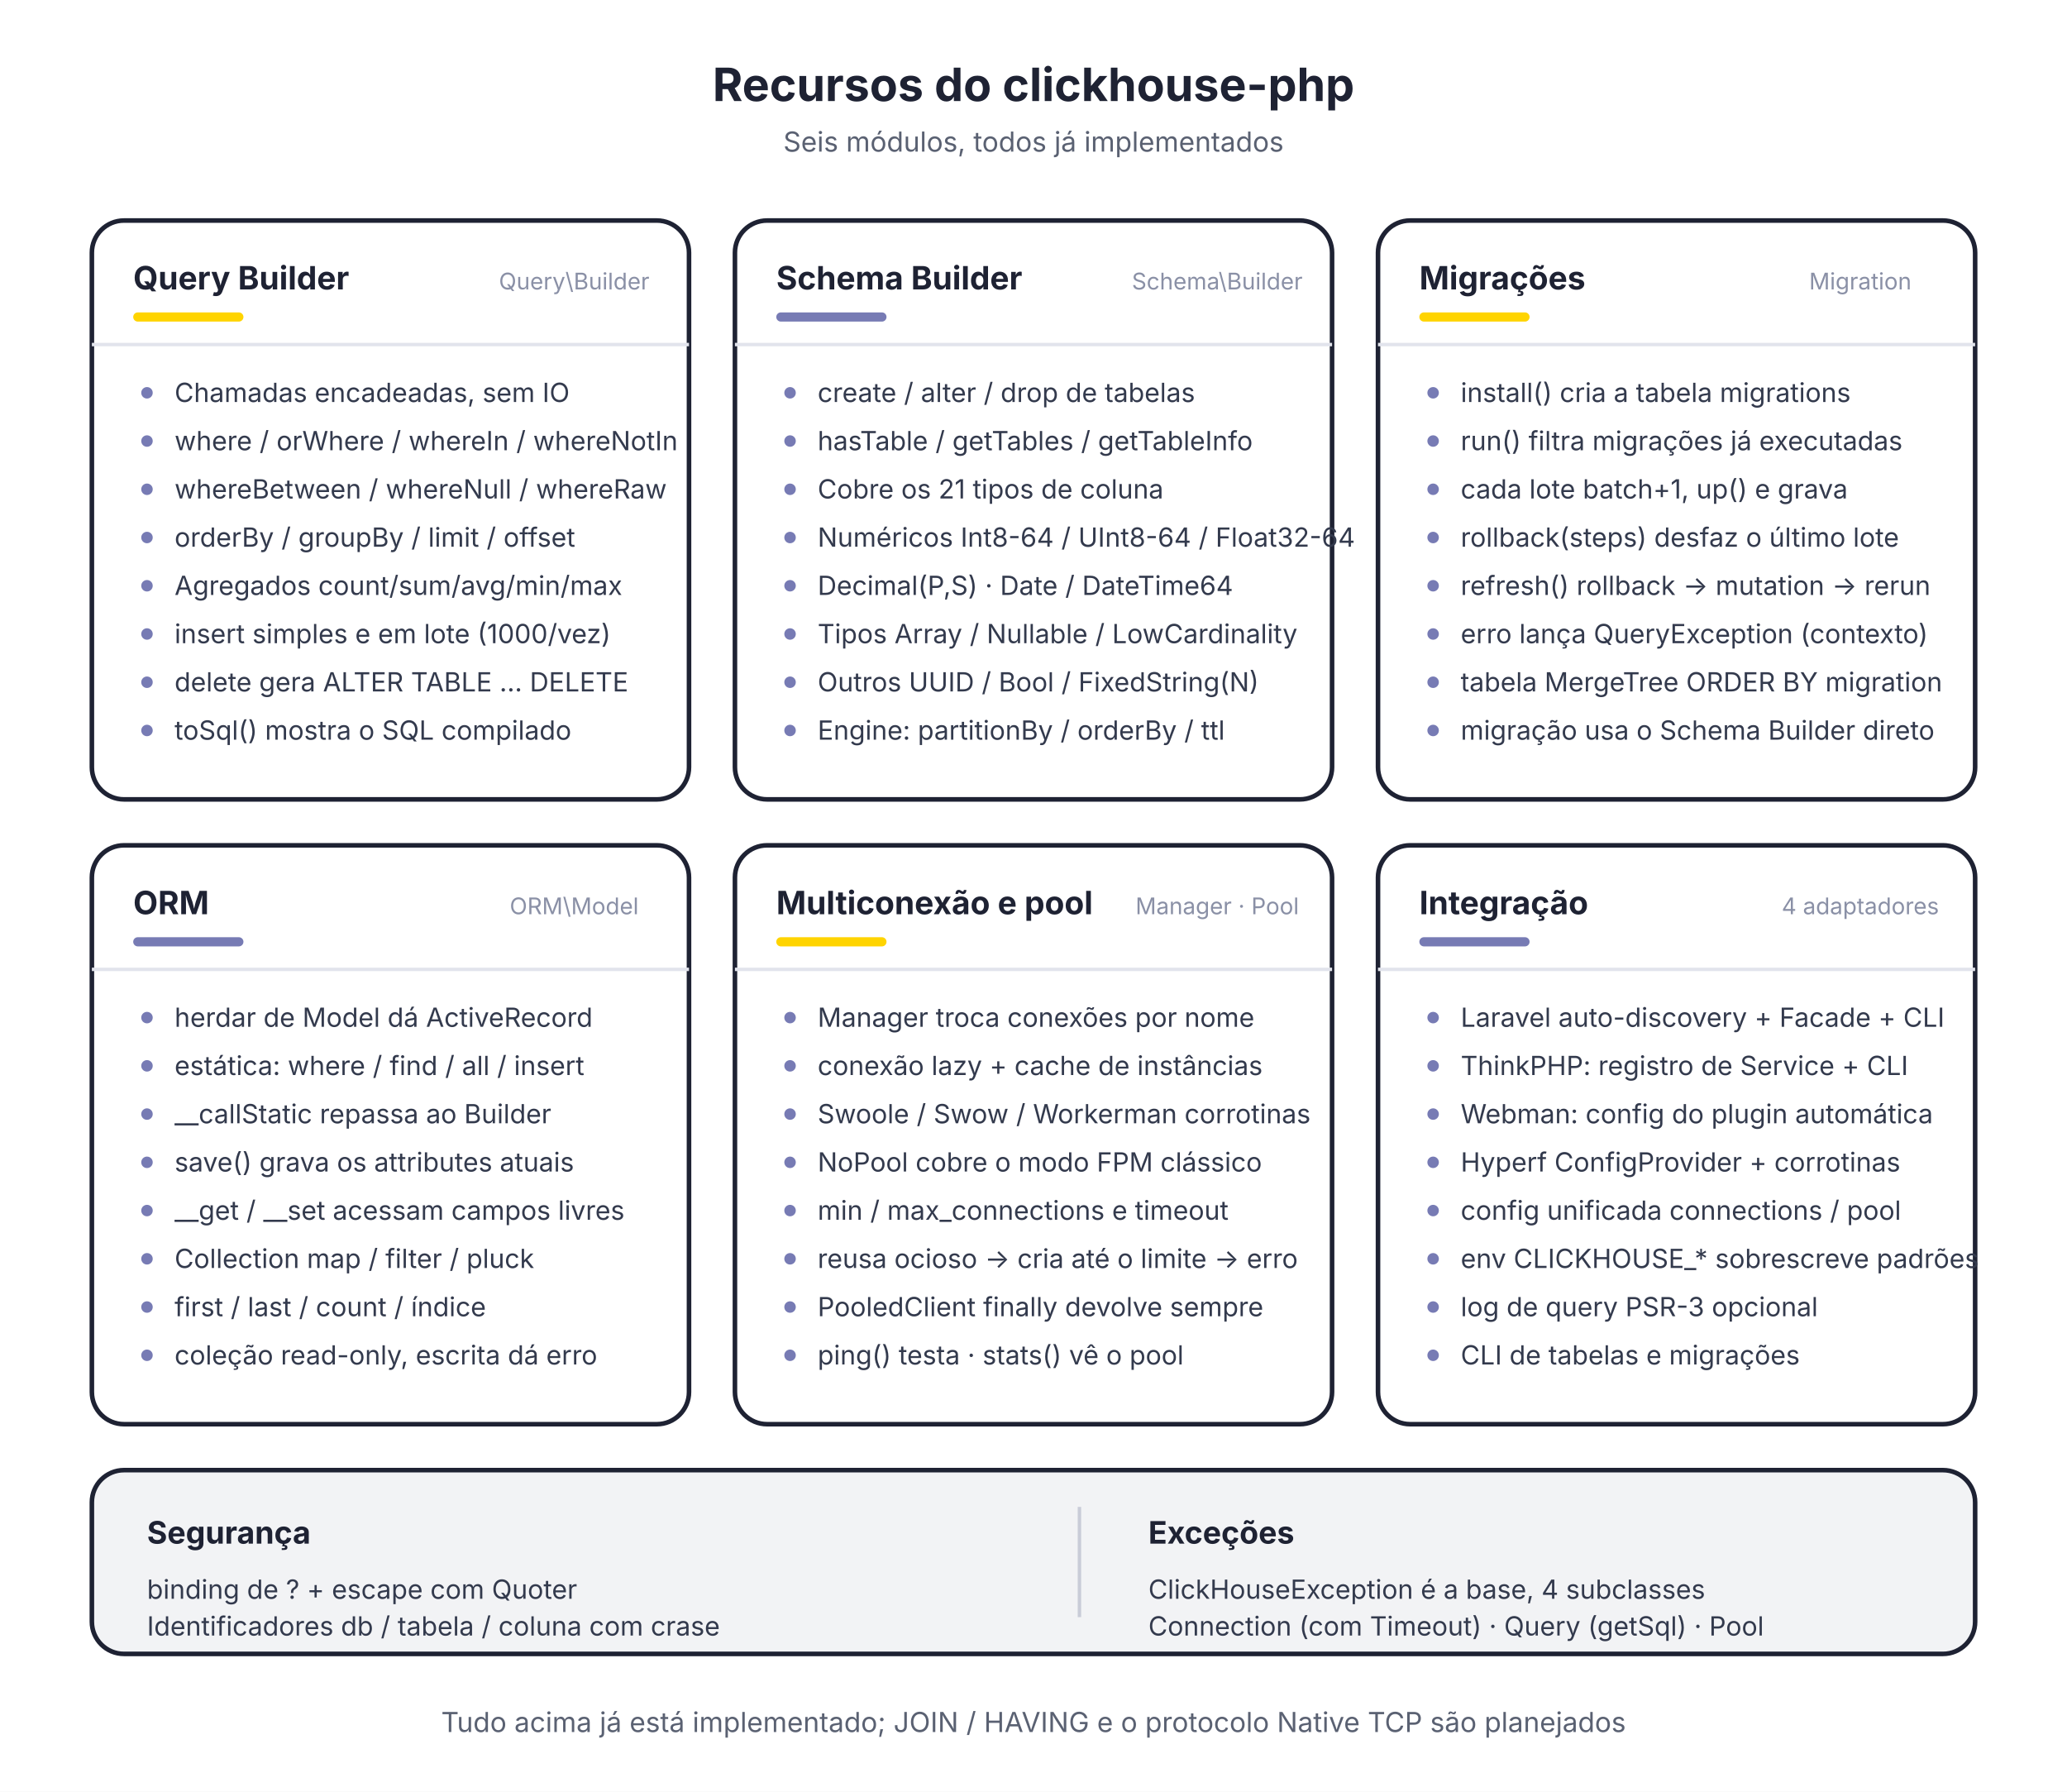
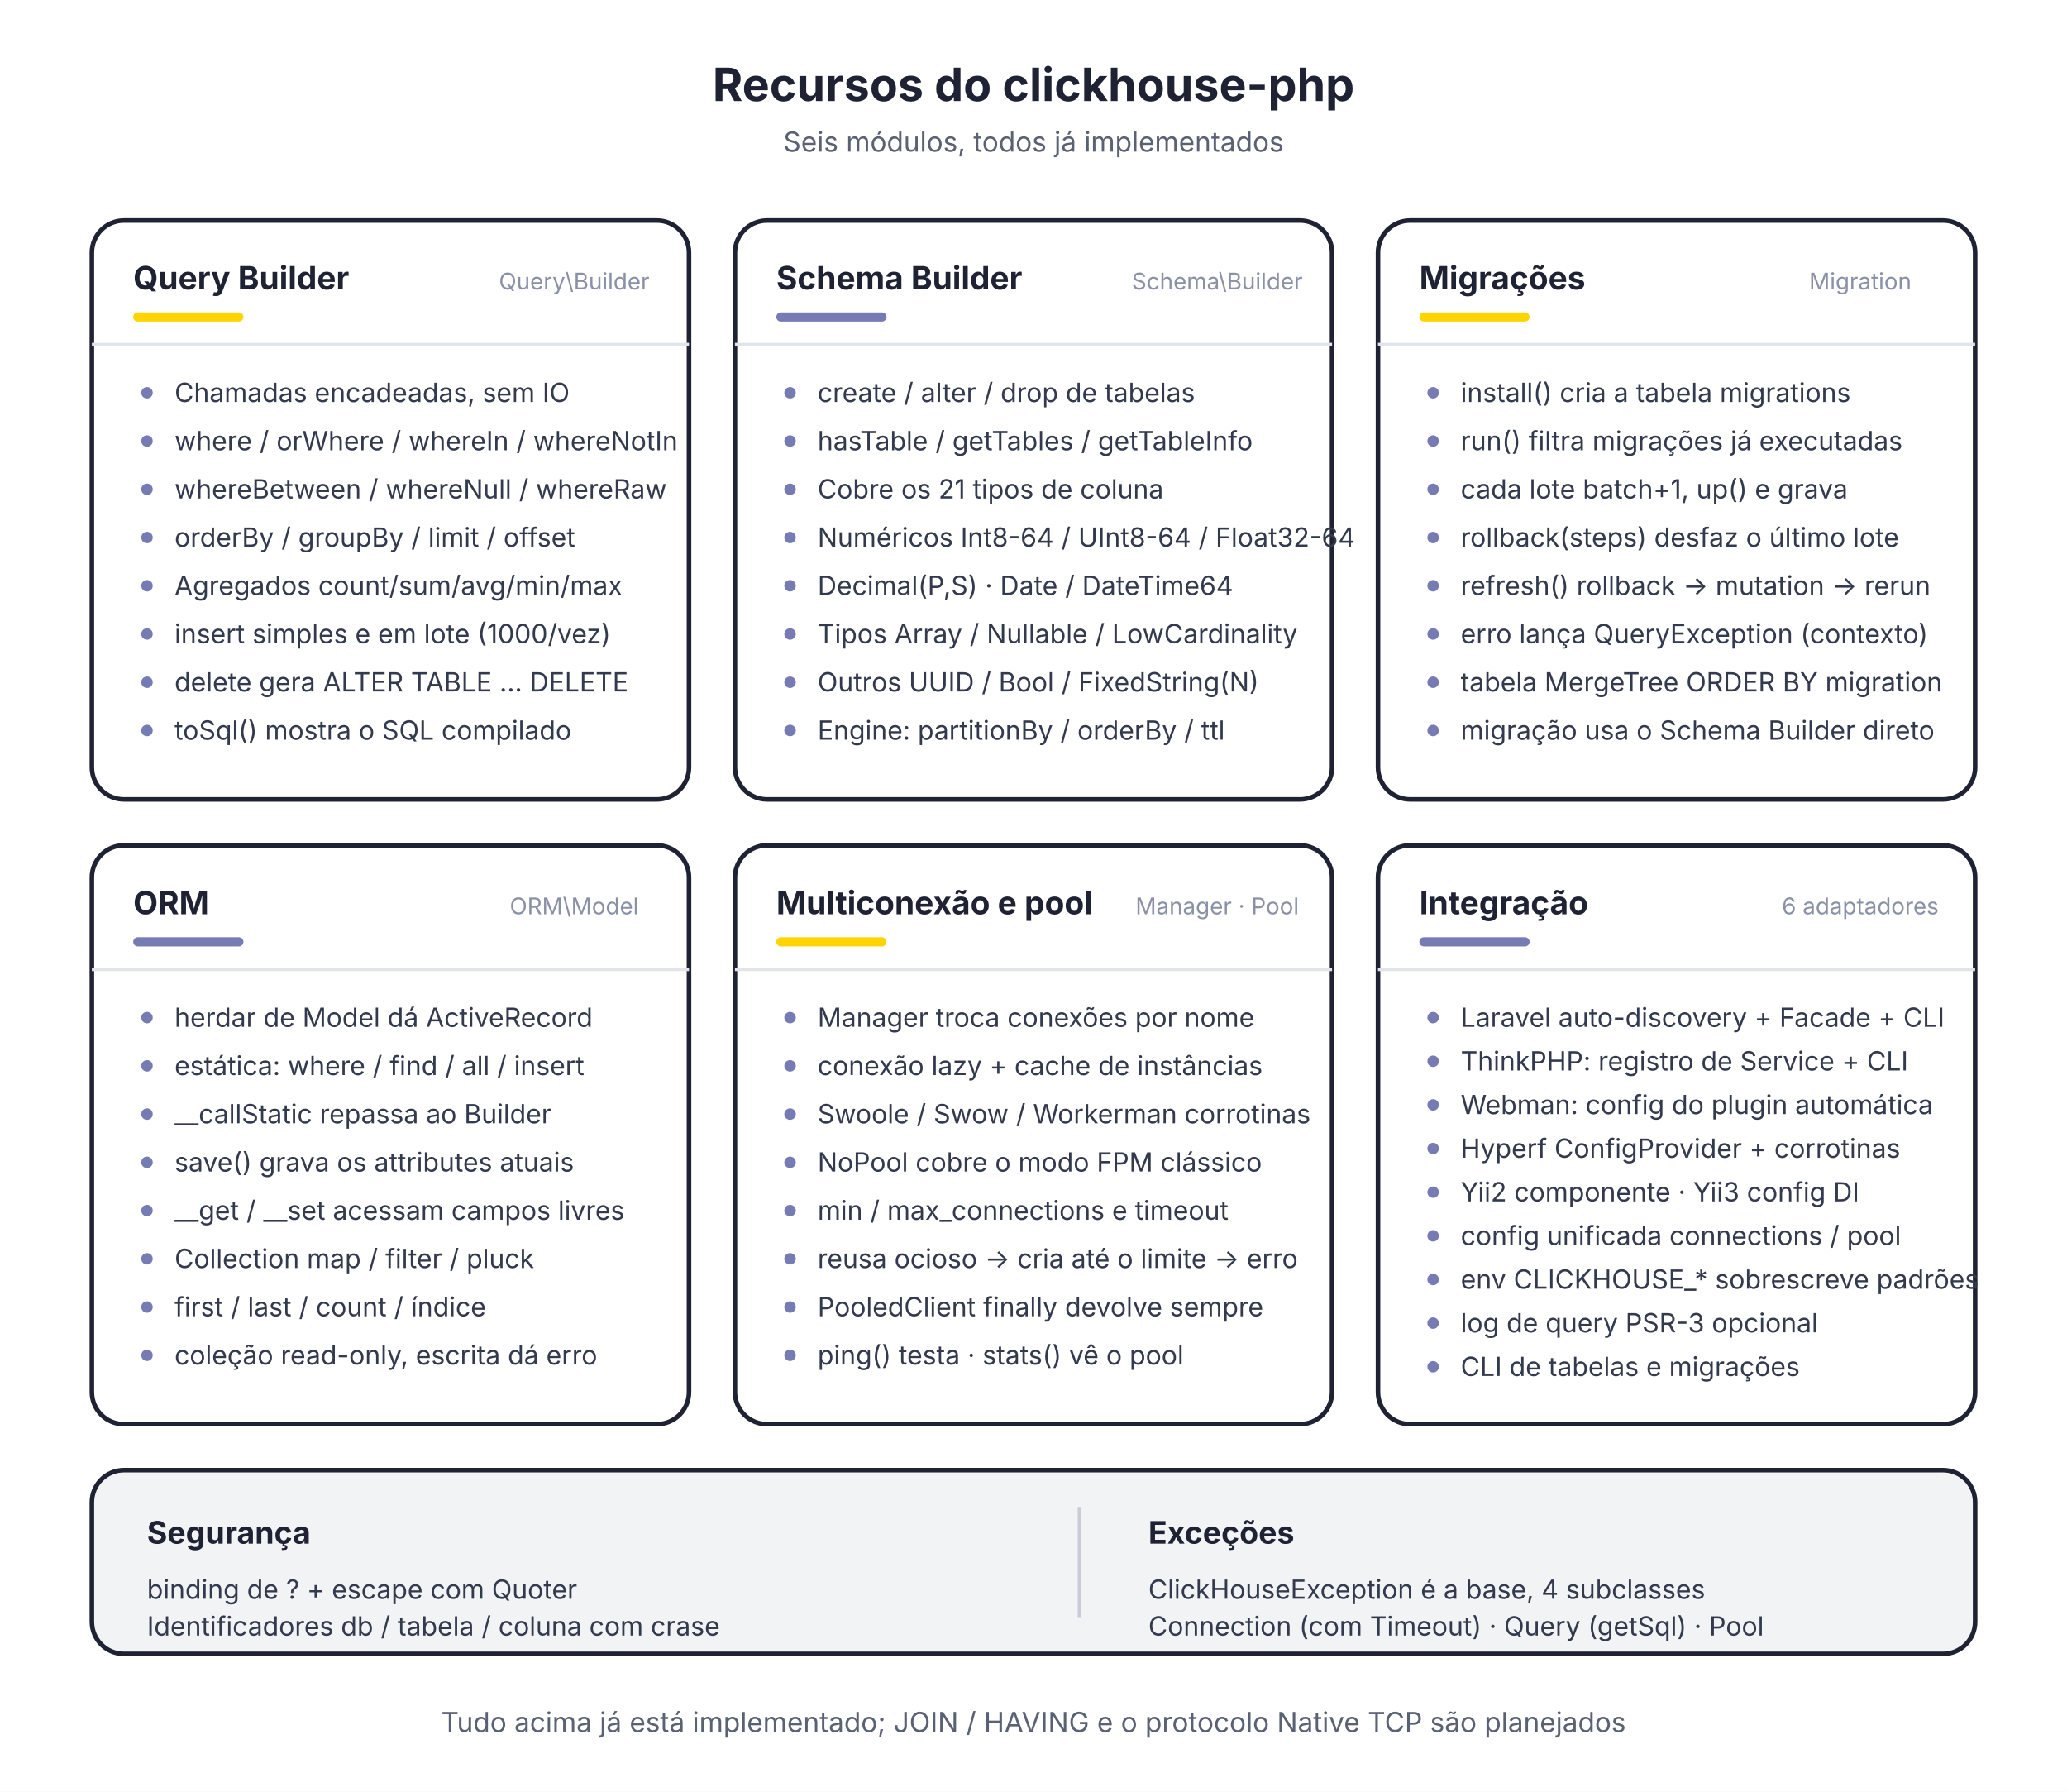
<svg xmlns="http://www.w3.org/2000/svg" width="900" height="780" viewBox="0 0 900 780" role="img" aria-labelledby="featTitle featDesc">
  <style>
    text{font-family:system-ui,-apple-system,"Segoe UI","PingFang SC","Microsoft YaHei",sans-serif;fill:#1E2233}
    .ttl{font-size:20px;font-weight:700}
    .sub{font-size:12px;fill:#5A6172}
    .ctr{text-anchor:middle}
    .card{fill:#fff;stroke:#1E2233;stroke-width:2}
    .ct{font-size:14px;font-weight:700}
    .cs{font-size:10px;fill:#8A90A6}
    .li{font-size:11.5px;fill:#333A4D}
    .hr{stroke:#E2E4EC;stroke-width:1.5}
    .bar{fill:#F2F3F5;stroke:#1E2233;stroke-width:2}
    .bt{font-size:13.5px;font-weight:700}
    .bl{font-size:11.5px;fill:#333A4D}
  </style>
  <rect x="0" y="0" width="900" height="780" fill="#FFFFFF" />
  <text class="ttl ctr" x="450" y="44">Recursos do clickhouse-php</text>
  <text class="sub ctr" x="450" y="66">Seis módulos, todos já implementados</text>
  <rect class="card" x="40" y="96" width="260" height="252" rx="14" />
  <text class="ct" x="58" y="126">Query Builder</text>
  <text class="cs ctr" x="250" y="126">Query\Builder</text>
  <rect x="58" y="136" width="48" height="4" rx="2" fill="#FFD400" />
  <line class="hr" x1="40" y1="150" x2="300" y2="150" />
  <g>
    <circle cx="64" cy="171" r="2.5" fill="#777BB4" />
    <text class="li" x="76" y="175">Chamadas encadeadas, sem IO</text>
    <circle cx="64" cy="192" r="2.5" fill="#777BB4" />
    <text class="li" x="76" y="196">where / orWhere / whereIn / whereNotIn</text>
    <circle cx="64" cy="213" r="2.5" fill="#777BB4" />
    <text class="li" x="76" y="217">whereBetween / whereNull / whereRaw</text>
    <circle cx="64" cy="234" r="2.5" fill="#777BB4" />
    <text class="li" x="76" y="238">orderBy / groupBy / limit / offset</text>
    <circle cx="64" cy="255" r="2.5" fill="#777BB4" />
    <text class="li" x="76" y="259">Agregados count/sum/avg/min/max</text>
    <circle cx="64" cy="276" r="2.5" fill="#777BB4" />
    <text class="li" x="76" y="280">insert simples e em lote (1000/vez)</text>
    <circle cx="64" cy="297" r="2.5" fill="#777BB4" />
    <text class="li" x="76" y="301">delete gera ALTER TABLE … DELETE</text>
    <circle cx="64" cy="318" r="2.5" fill="#777BB4" />
    <text class="li" x="76" y="322">toSql() mostra o SQL compilado</text>
  </g>
  <rect class="card" x="320" y="96" width="260" height="252" rx="14" />
  <text class="ct" x="338" y="126">Schema Builder</text>
  <text class="cs ctr" x="530" y="126">Schema\Builder</text>
  <rect x="338" y="136" width="48" height="4" rx="2" fill="#777BB4" />
  <line class="hr" x1="320" y1="150" x2="580" y2="150" />
  <g>
    <circle cx="344" cy="171" r="2.5" fill="#777BB4" />
    <text class="li" x="356" y="175">create / alter / drop de tabelas</text>
    <circle cx="344" cy="192" r="2.5" fill="#777BB4" />
    <text class="li" x="356" y="196">hasTable / getTables / getTableInfo</text>
    <circle cx="344" cy="213" r="2.5" fill="#777BB4" />
    <text class="li" x="356" y="217">Cobre os 21 tipos de coluna</text>
    <circle cx="344" cy="234" r="2.5" fill="#777BB4" />
    <text class="li" x="356" y="238">Numéricos Int8-64 / UInt8-64 / Float32-64</text>
    <circle cx="344" cy="255" r="2.5" fill="#777BB4" />
    <text class="li" x="356" y="259">Decimal(P,S) · Date / DateTime64</text>
    <circle cx="344" cy="276" r="2.5" fill="#777BB4" />
    <text class="li" x="356" y="280">Tipos Array / Nullable / LowCardinality</text>
    <circle cx="344" cy="297" r="2.5" fill="#777BB4" />
    <text class="li" x="356" y="301">Outros UUID / Bool / FixedString(N)</text>
    <circle cx="344" cy="318" r="2.5" fill="#777BB4" />
    <text class="li" x="356" y="322">Engine: partitionBy / orderBy / ttl</text>
  </g>
  <rect class="card" x="600" y="96" width="260" height="252" rx="14" />
  <text class="ct" x="618" y="126">Migrações</text>
  <text class="cs ctr" x="810" y="126">Migration</text>
  <rect x="618" y="136" width="48" height="4" rx="2" fill="#FFD400" />
  <line class="hr" x1="600" y1="150" x2="860" y2="150" />
  <g>
    <circle cx="624" cy="171" r="2.5" fill="#777BB4" />
    <text class="li" x="636" y="175">install() cria a tabela migrations</text>
    <circle cx="624" cy="192" r="2.5" fill="#777BB4" />
    <text class="li" x="636" y="196">run() filtra migrações já executadas</text>
    <circle cx="624" cy="213" r="2.5" fill="#777BB4" />
    <text class="li" x="636" y="217">cada lote batch+1, up() e grava</text>
    <circle cx="624" cy="234" r="2.5" fill="#777BB4" />
    <text class="li" x="636" y="238">rollback(steps) desfaz o último lote</text>
    <circle cx="624" cy="255" r="2.5" fill="#777BB4" />
    <text class="li" x="636" y="259">refresh() rollback → mutation → rerun</text>
    <circle cx="624" cy="276" r="2.5" fill="#777BB4" />
    <text class="li" x="636" y="280">erro lança QueryException (contexto)</text>
    <circle cx="624" cy="297" r="2.5" fill="#777BB4" />
    <text class="li" x="636" y="301">tabela MergeTree ORDER BY migration</text>
    <circle cx="624" cy="318" r="2.5" fill="#777BB4" />
    <text class="li" x="636" y="322">migração usa o Schema Builder direto</text>
  </g>
  <rect class="card" x="40" y="368" width="260" height="252" rx="14" />
  <text class="ct" x="58" y="398">ORM</text>
  <text class="cs ctr" x="250" y="398">ORM\Model</text>
  <rect x="58" y="408" width="48" height="4" rx="2" fill="#777BB4" />
  <line class="hr" x1="40" y1="422" x2="300" y2="422" />
  <g>
    <circle cx="64" cy="443" r="2.5" fill="#777BB4" />
    <text class="li" x="76" y="447">herdar de Model dá ActiveRecord</text>
    <circle cx="64" cy="464" r="2.5" fill="#777BB4" />
    <text class="li" x="76" y="468">estática: where / find / all / insert</text>
    <circle cx="64" cy="485" r="2.5" fill="#777BB4" />
    <text class="li" x="76" y="489">__callStatic repassa ao Builder</text>
    <circle cx="64" cy="506" r="2.5" fill="#777BB4" />
    <text class="li" x="76" y="510">save() grava os attributes atuais</text>
    <circle cx="64" cy="527" r="2.5" fill="#777BB4" />
    <text class="li" x="76" y="531">__get / __set acessam campos livres</text>
    <circle cx="64" cy="548" r="2.5" fill="#777BB4" />
    <text class="li" x="76" y="552">Collection map / filter / pluck</text>
    <circle cx="64" cy="569" r="2.5" fill="#777BB4" />
    <text class="li" x="76" y="573">first / last / count / índice</text>
    <circle cx="64" cy="590" r="2.5" fill="#777BB4" />
    <text class="li" x="76" y="594">coleção read-only, escrita dá erro</text>
  </g>
  <rect class="card" x="320" y="368" width="260" height="252" rx="14" />
  <text class="ct" x="338" y="398">Multiconexão e pool</text>
  <text class="cs ctr" x="530" y="398">Manager · Pool</text>
  <rect x="338" y="408" width="48" height="4" rx="2" fill="#FFD400" />
  <line class="hr" x1="320" y1="422" x2="580" y2="422" />
  <g>
    <circle cx="344" cy="443" r="2.5" fill="#777BB4" />
    <text class="li" x="356" y="447">Manager troca conexões por nome</text>
    <circle cx="344" cy="464" r="2.5" fill="#777BB4" />
    <text class="li" x="356" y="468">conexão lazy + cache de instâncias</text>
    <circle cx="344" cy="485" r="2.5" fill="#777BB4" />
    <text class="li" x="356" y="489">Swoole / Swow / Workerman corrotinas</text>
    <circle cx="344" cy="506" r="2.5" fill="#777BB4" />
    <text class="li" x="356" y="510">NoPool cobre o modo FPM clássico</text>
    <circle cx="344" cy="527" r="2.5" fill="#777BB4" />
    <text class="li" x="356" y="531">min / max_connections e timeout</text>
    <circle cx="344" cy="548" r="2.5" fill="#777BB4" />
    <text class="li" x="356" y="552">reusa ocioso → cria até o limite → erro</text>
    <circle cx="344" cy="569" r="2.5" fill="#777BB4" />
    <text class="li" x="356" y="573">PooledClient finally devolve sempre</text>
    <circle cx="344" cy="590" r="2.5" fill="#777BB4" />
    <text class="li" x="356" y="594">ping() testa · stats() vê o pool</text>
  </g>
  <rect class="card" x="600" y="368" width="260" height="252" rx="14" />
  <text class="ct" x="618" y="398">Integração</text>
-   <text class="cs ctr" x="810" y="398">4 adaptadores</text>
+   <text class="cs ctr" x="810" y="398">6 adaptadores</text>
  <rect x="618" y="408" width="48" height="4" rx="2" fill="#777BB4" />
  <line class="hr" x1="600" y1="422" x2="860" y2="422" />
  <g>
    <circle cx="624" cy="443" r="2.5" fill="#777BB4" />
    <text class="li" x="636" y="447">Laravel auto-discovery + Facade + CLI</text>
-     <circle cx="624" cy="464" r="2.5" fill="#777BB4" />
-     <text class="li" x="636" y="468">ThinkPHP: registro de Service + CLI</text>
-     <circle cx="624" cy="485" r="2.5" fill="#777BB4" />
-     <text class="li" x="636" y="489">Webman: config do plugin automática</text>
-     <circle cx="624" cy="506" r="2.5" fill="#777BB4" />
-     <text class="li" x="636" y="510">Hyperf ConfigProvider + corrotinas</text>
-     <circle cx="624" cy="527" r="2.5" fill="#777BB4" />
-     <text class="li" x="636" y="531">config unificada connections / pool</text>
-     <circle cx="624" cy="548" r="2.5" fill="#777BB4" />
-     <text class="li" x="636" y="552">env CLICKHOUSE_* sobrescreve padrões</text>
-     <circle cx="624" cy="569" r="2.5" fill="#777BB4" />
-     <text class="li" x="636" y="573">log de query PSR-3 opcional</text>
-     <circle cx="624" cy="590" r="2.5" fill="#777BB4" />
-     <text class="li" x="636" y="594">CLI de tabelas e migrações</text>
+     <circle cx="624" cy="462" r="2.5" fill="#777BB4" />
+     <text class="li" x="636" y="466">ThinkPHP: registro de Service + CLI</text>
+     <circle cx="624" cy="481" r="2.5" fill="#777BB4" />
+     <text class="li" x="636" y="485">Webman: config do plugin automática</text>
+     <circle cx="624" cy="500" r="2.5" fill="#777BB4" />
+     <text class="li" x="636" y="504">Hyperf ConfigProvider + corrotinas</text>
+     <circle cx="624" cy="519" r="2.5" fill="#777BB4" />
+     <text class="li" x="636" y="523">Yii2 componente · Yii3 config DI</text>
+     <circle cx="624" cy="538" r="2.5" fill="#777BB4" />
+     <text class="li" x="636" y="542">config unificada connections / pool</text>
+     <circle cx="624" cy="557" r="2.5" fill="#777BB4" />
+     <text class="li" x="636" y="561">env CLICKHOUSE_* sobrescreve padrões</text>
+     <circle cx="624" cy="576" r="2.5" fill="#777BB4" />
+     <text class="li" x="636" y="580">log de query PSR-3 opcional</text>
+     <circle cx="624" cy="595" r="2.5" fill="#777BB4" />
+     <text class="li" x="636" y="599">CLI de tabelas e migrações</text>
  </g>
  <rect class="bar" x="40" y="640" width="820" height="80" rx="14" />
  <text class="bt" x="64" y="672">Segurança</text>
  <text class="bl" x="64" y="696">binding de ? + escape com Quoter</text>
  <text class="bl" x="64" y="712">Identificadores db / tabela / coluna com crase</text>
  <line x1="470" y1="656" x2="470" y2="704" stroke="#C9CCD8" stroke-width="1.5" />
  <text class="bt" x="500" y="672">Exceções</text>
  <text class="bl" x="500" y="696">ClickHouseException é a base, 4 subclasses</text>
  <text class="bl" x="500" y="712">Connection (com Timeout) · Query (getSql) · Pool</text>
  <text class="sub ctr" x="450" y="754">Tudo acima já está implementado; JOIN / HAVING e o protocolo Native TCP são planejados</text>
</svg>
